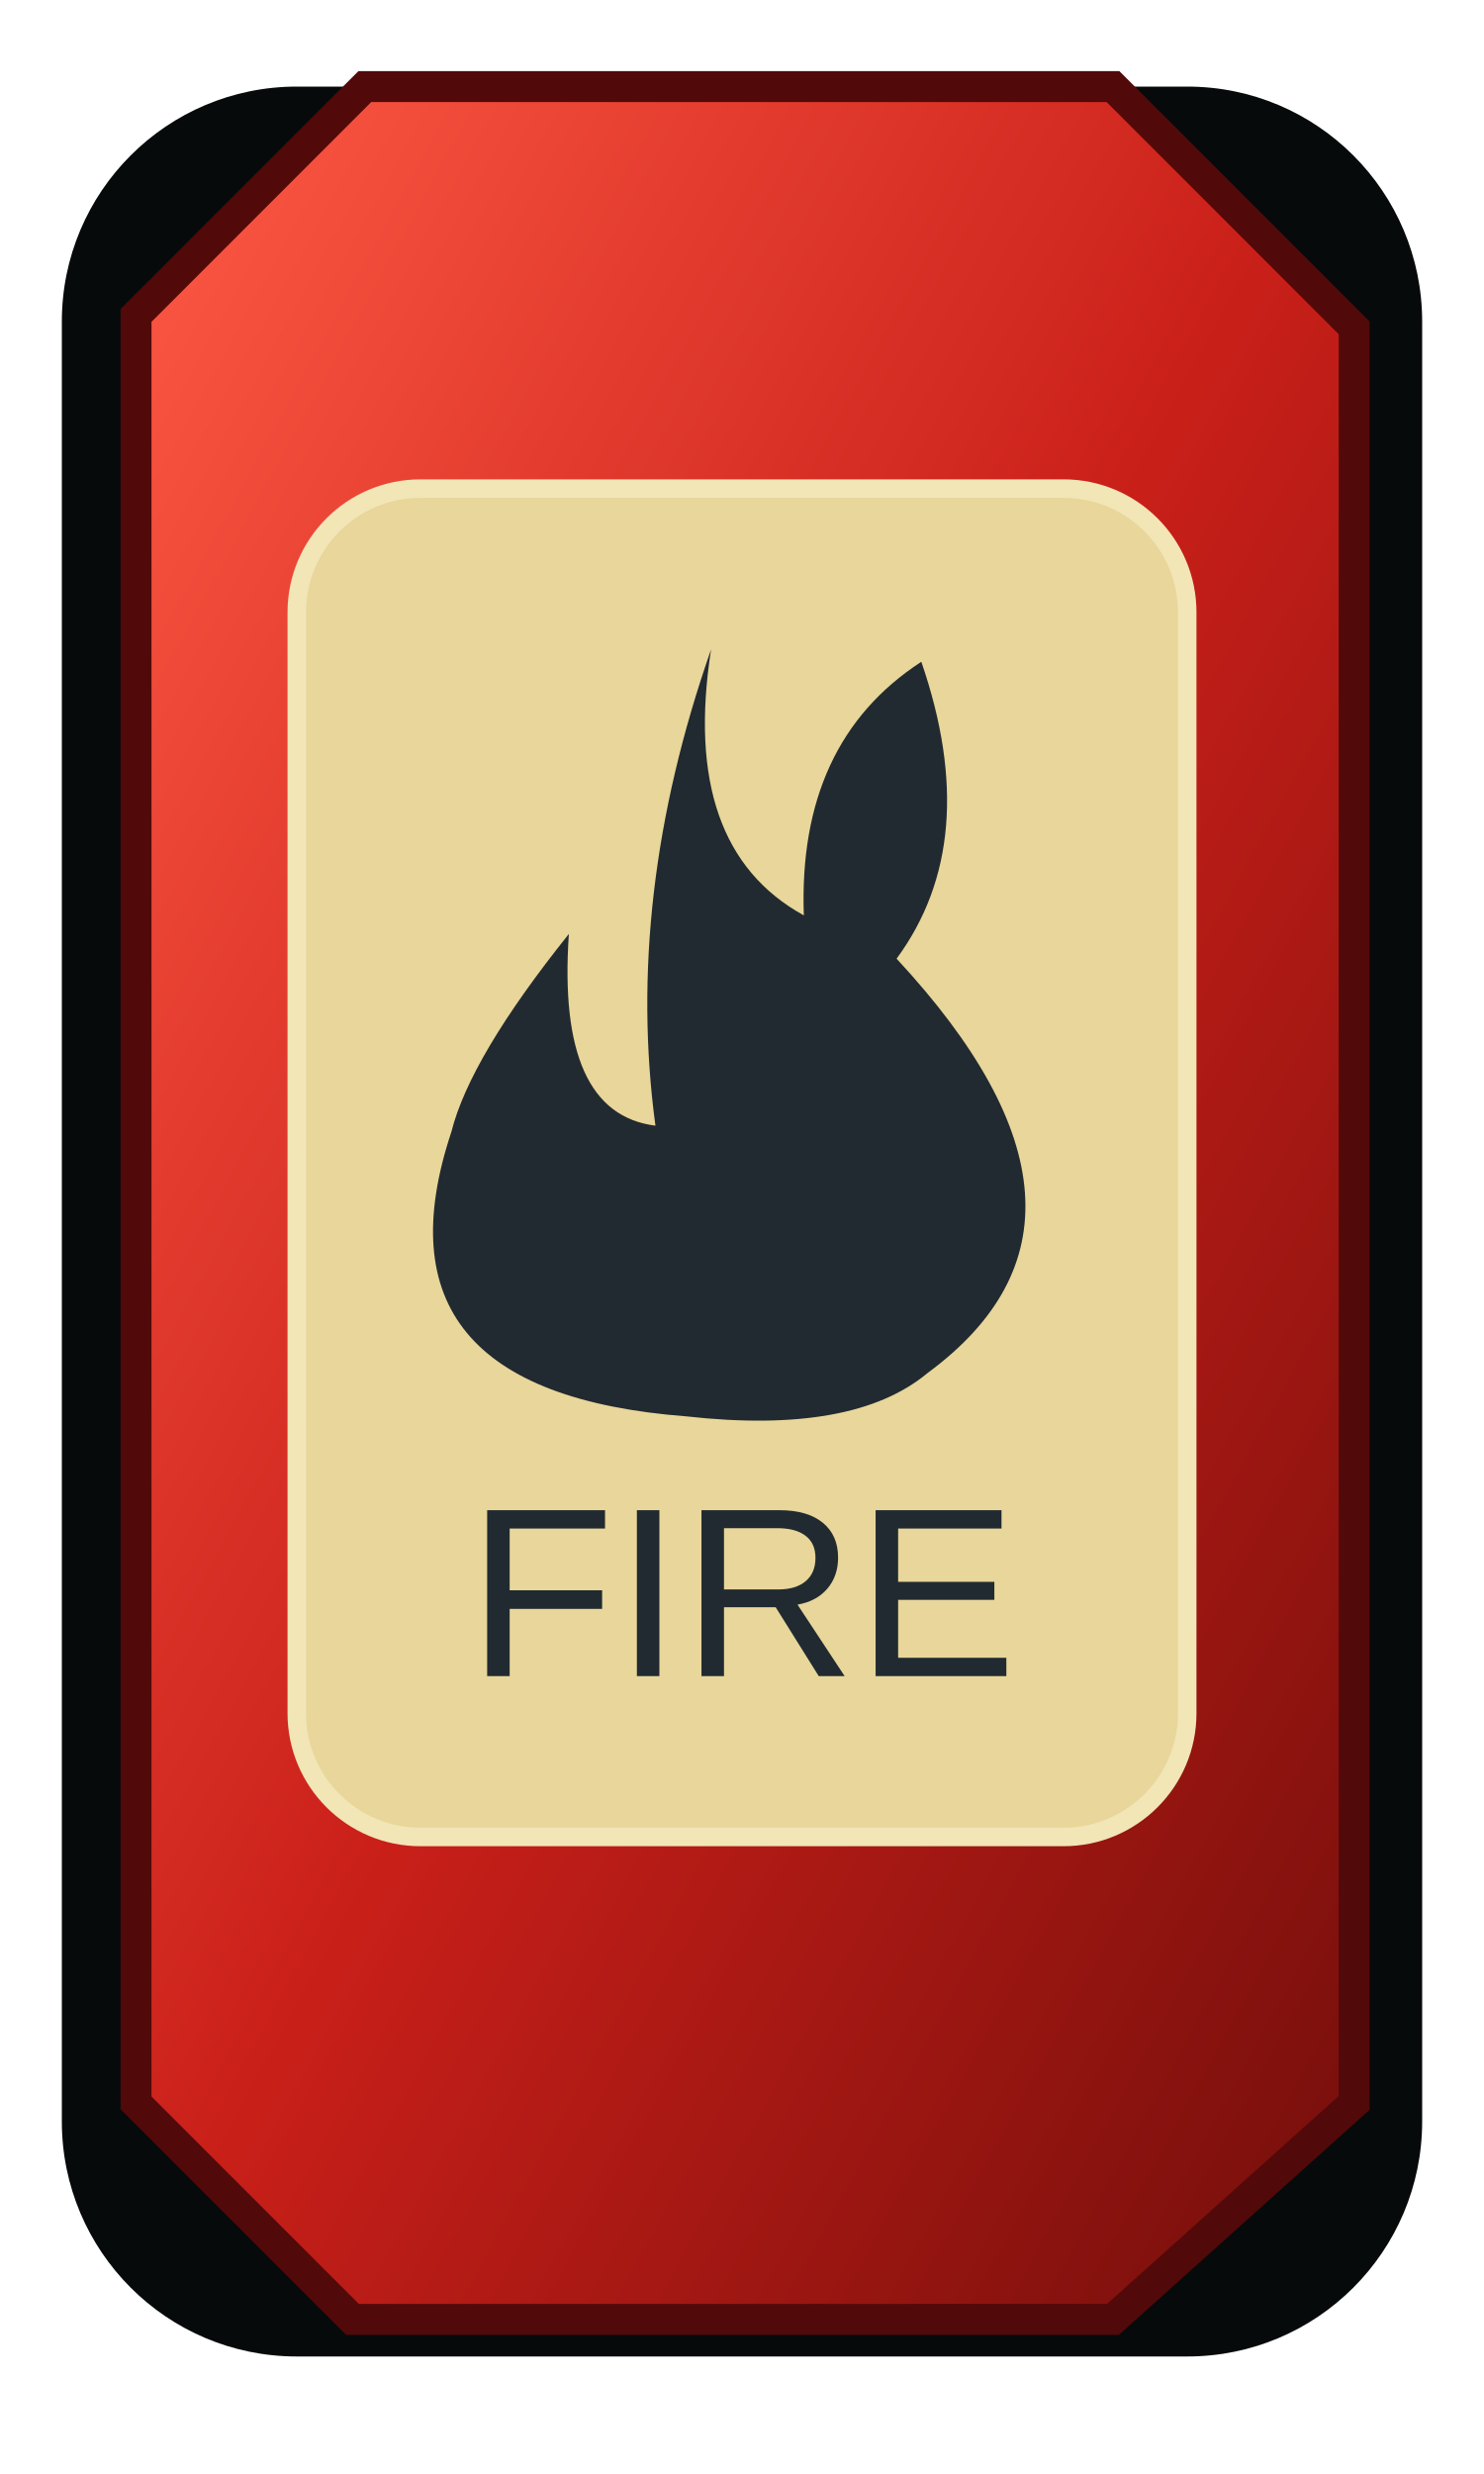
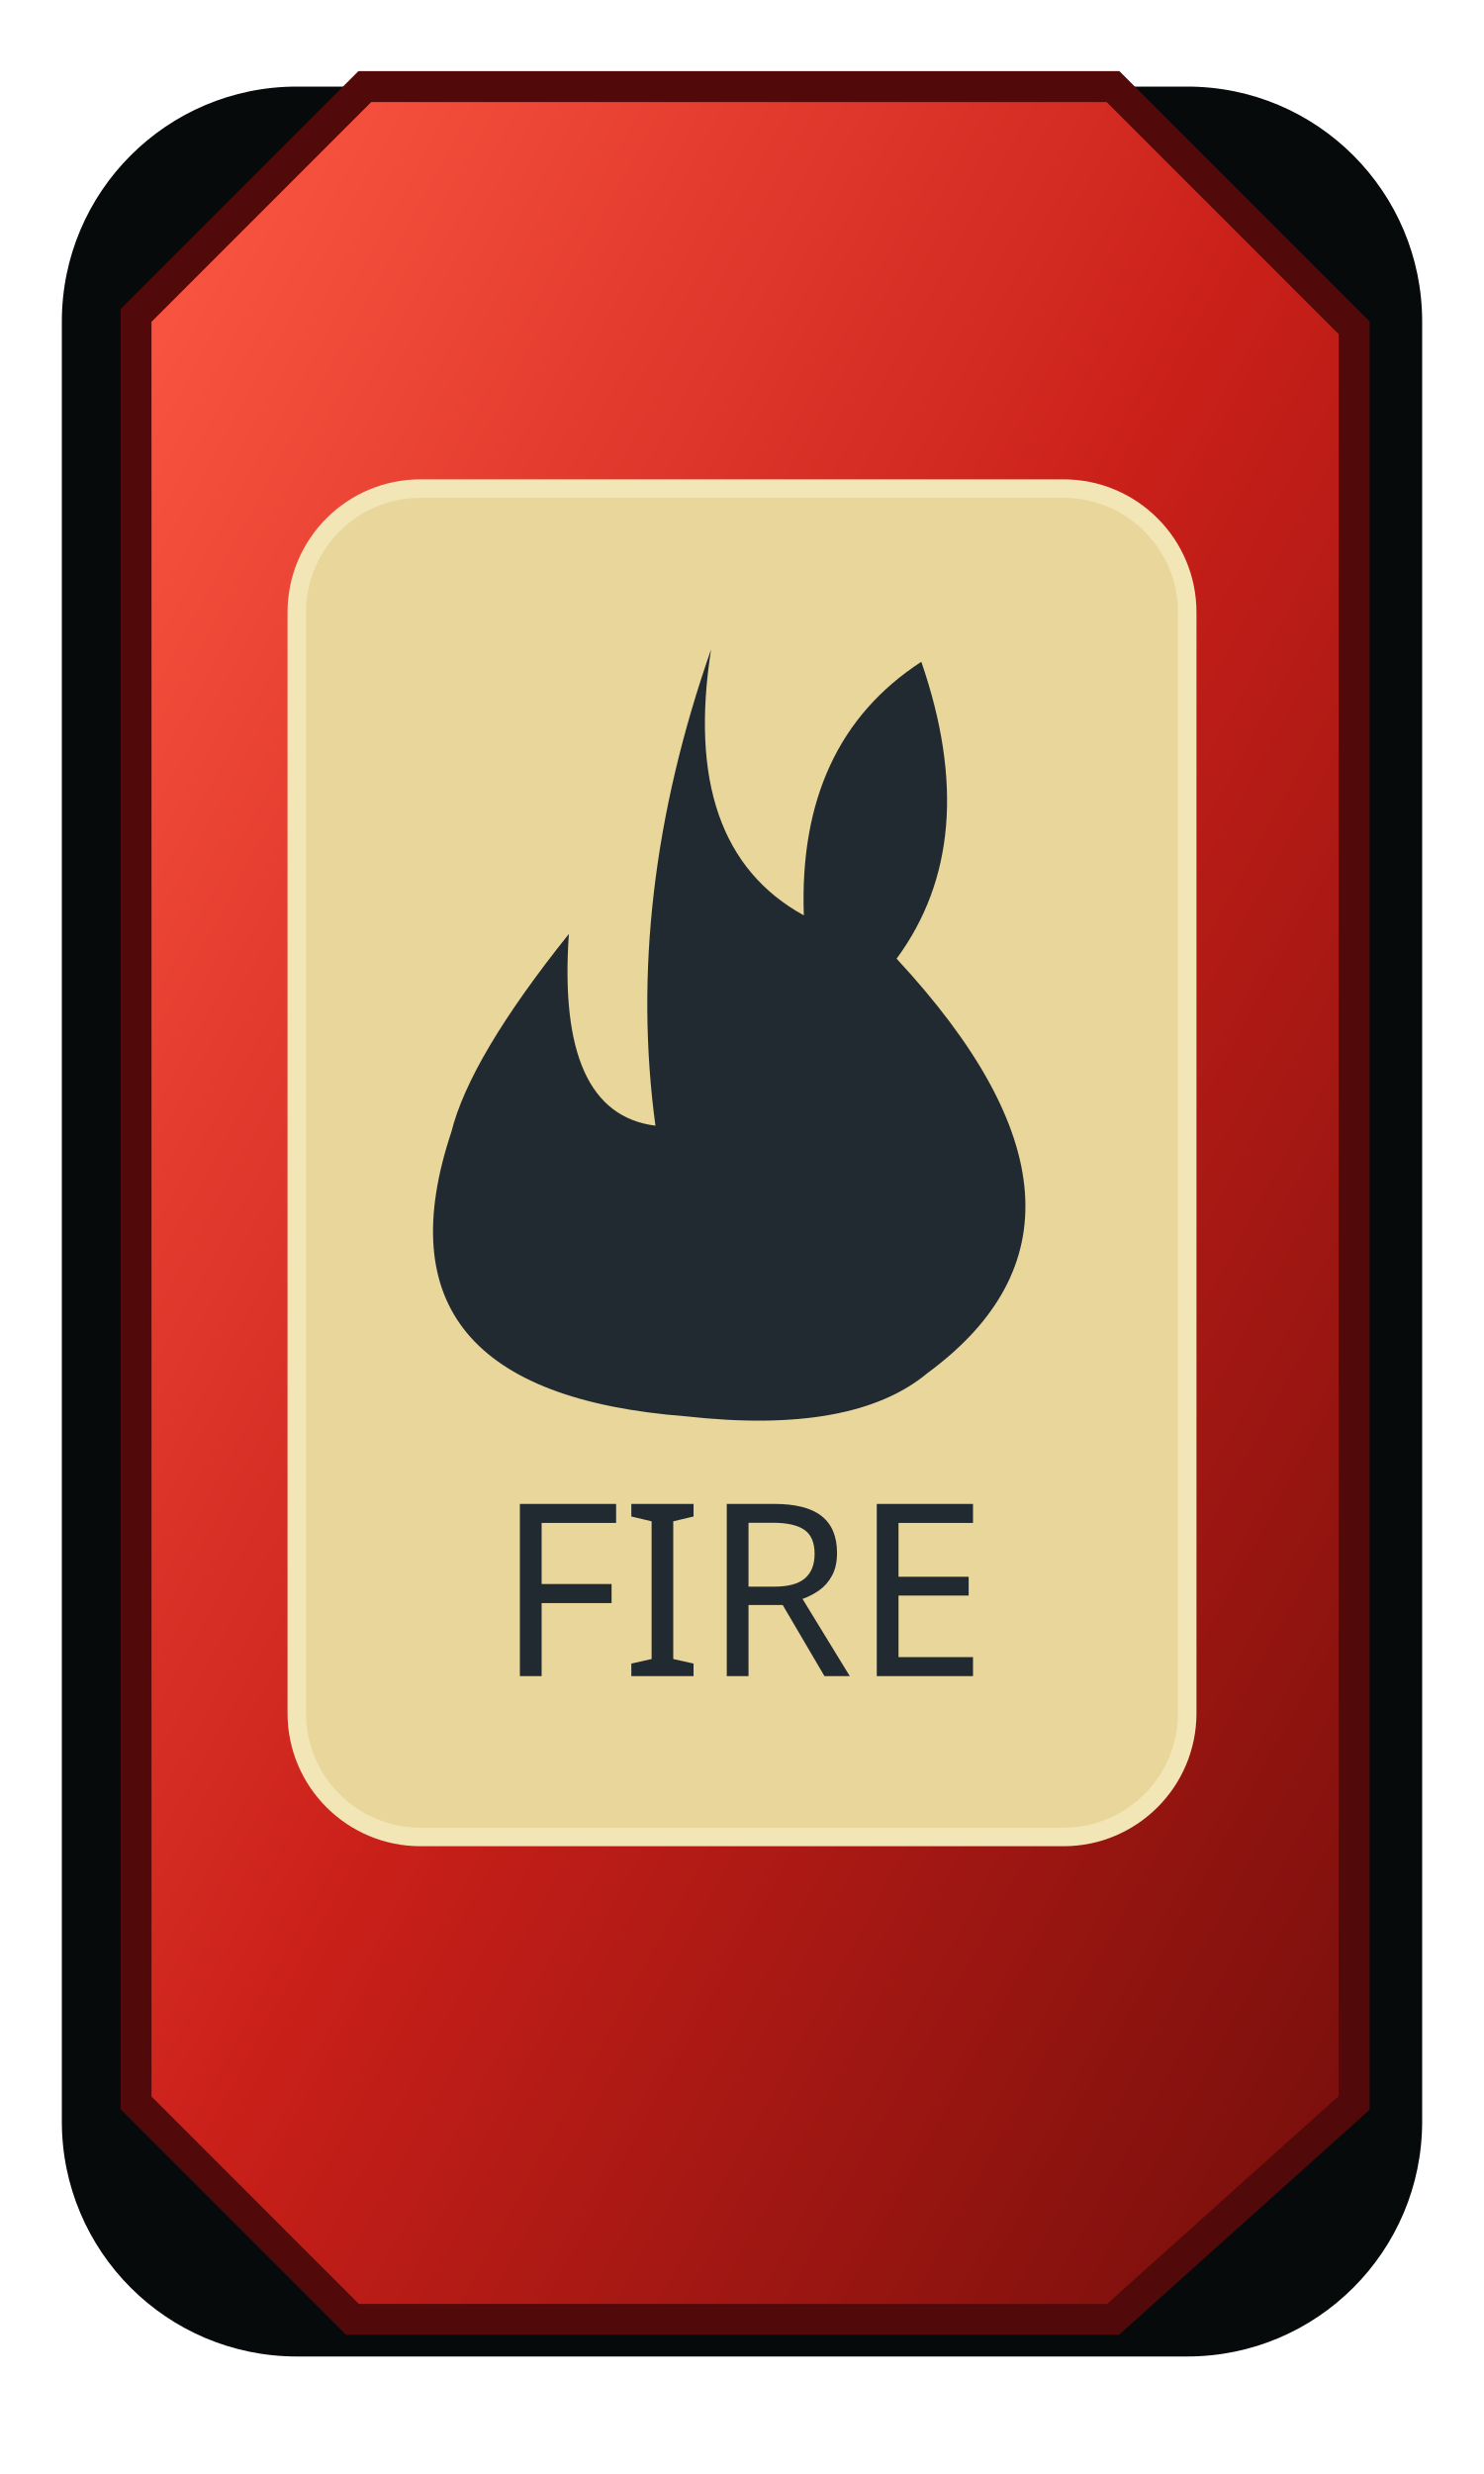
<svg xmlns="http://www.w3.org/2000/svg" viewBox="0 0 240 400">
  <defs>
    <linearGradient id="red" x2="1" y2="1">
      <stop stop-color="#ff5b46" />
      <stop offset=".5" stop-color="#c91f19" />
      <stop offset="1" stop-color="#720e0b" />
    </linearGradient>
  </defs>
  <rect x="10" y="14" width="220" height="367" rx="38" fill="#070a0b" />
  <path d="M22 51 59 14h121l39 39v287l-39 35H57l-35-35Z" fill="url(#red)" stroke="#520909" stroke-width="5" />
  <rect x="48" y="79" width="144" height="218" rx="20" fill="#e8d69a" stroke="#f2e5b6" stroke-width="3" />
  <path d="M115 105q-5 32 15 43-1-28 19-41 10 29-4 48 39 42 5 67-12 10-39 7-52-4-38-46 3-12 19-32-2 29 14 31-5-37 9-77Z" fill="#212a30" />
-   <text x="120" y="271" text-anchor="middle" font-family="Arial" font-size="39" fill="#212a30">FIRE</text>
+   <text x="120" y="271" text-anchor="middle" font-family="OemCondensed" font-size="39" fill="#212a30">FIRE</text>
</svg>
